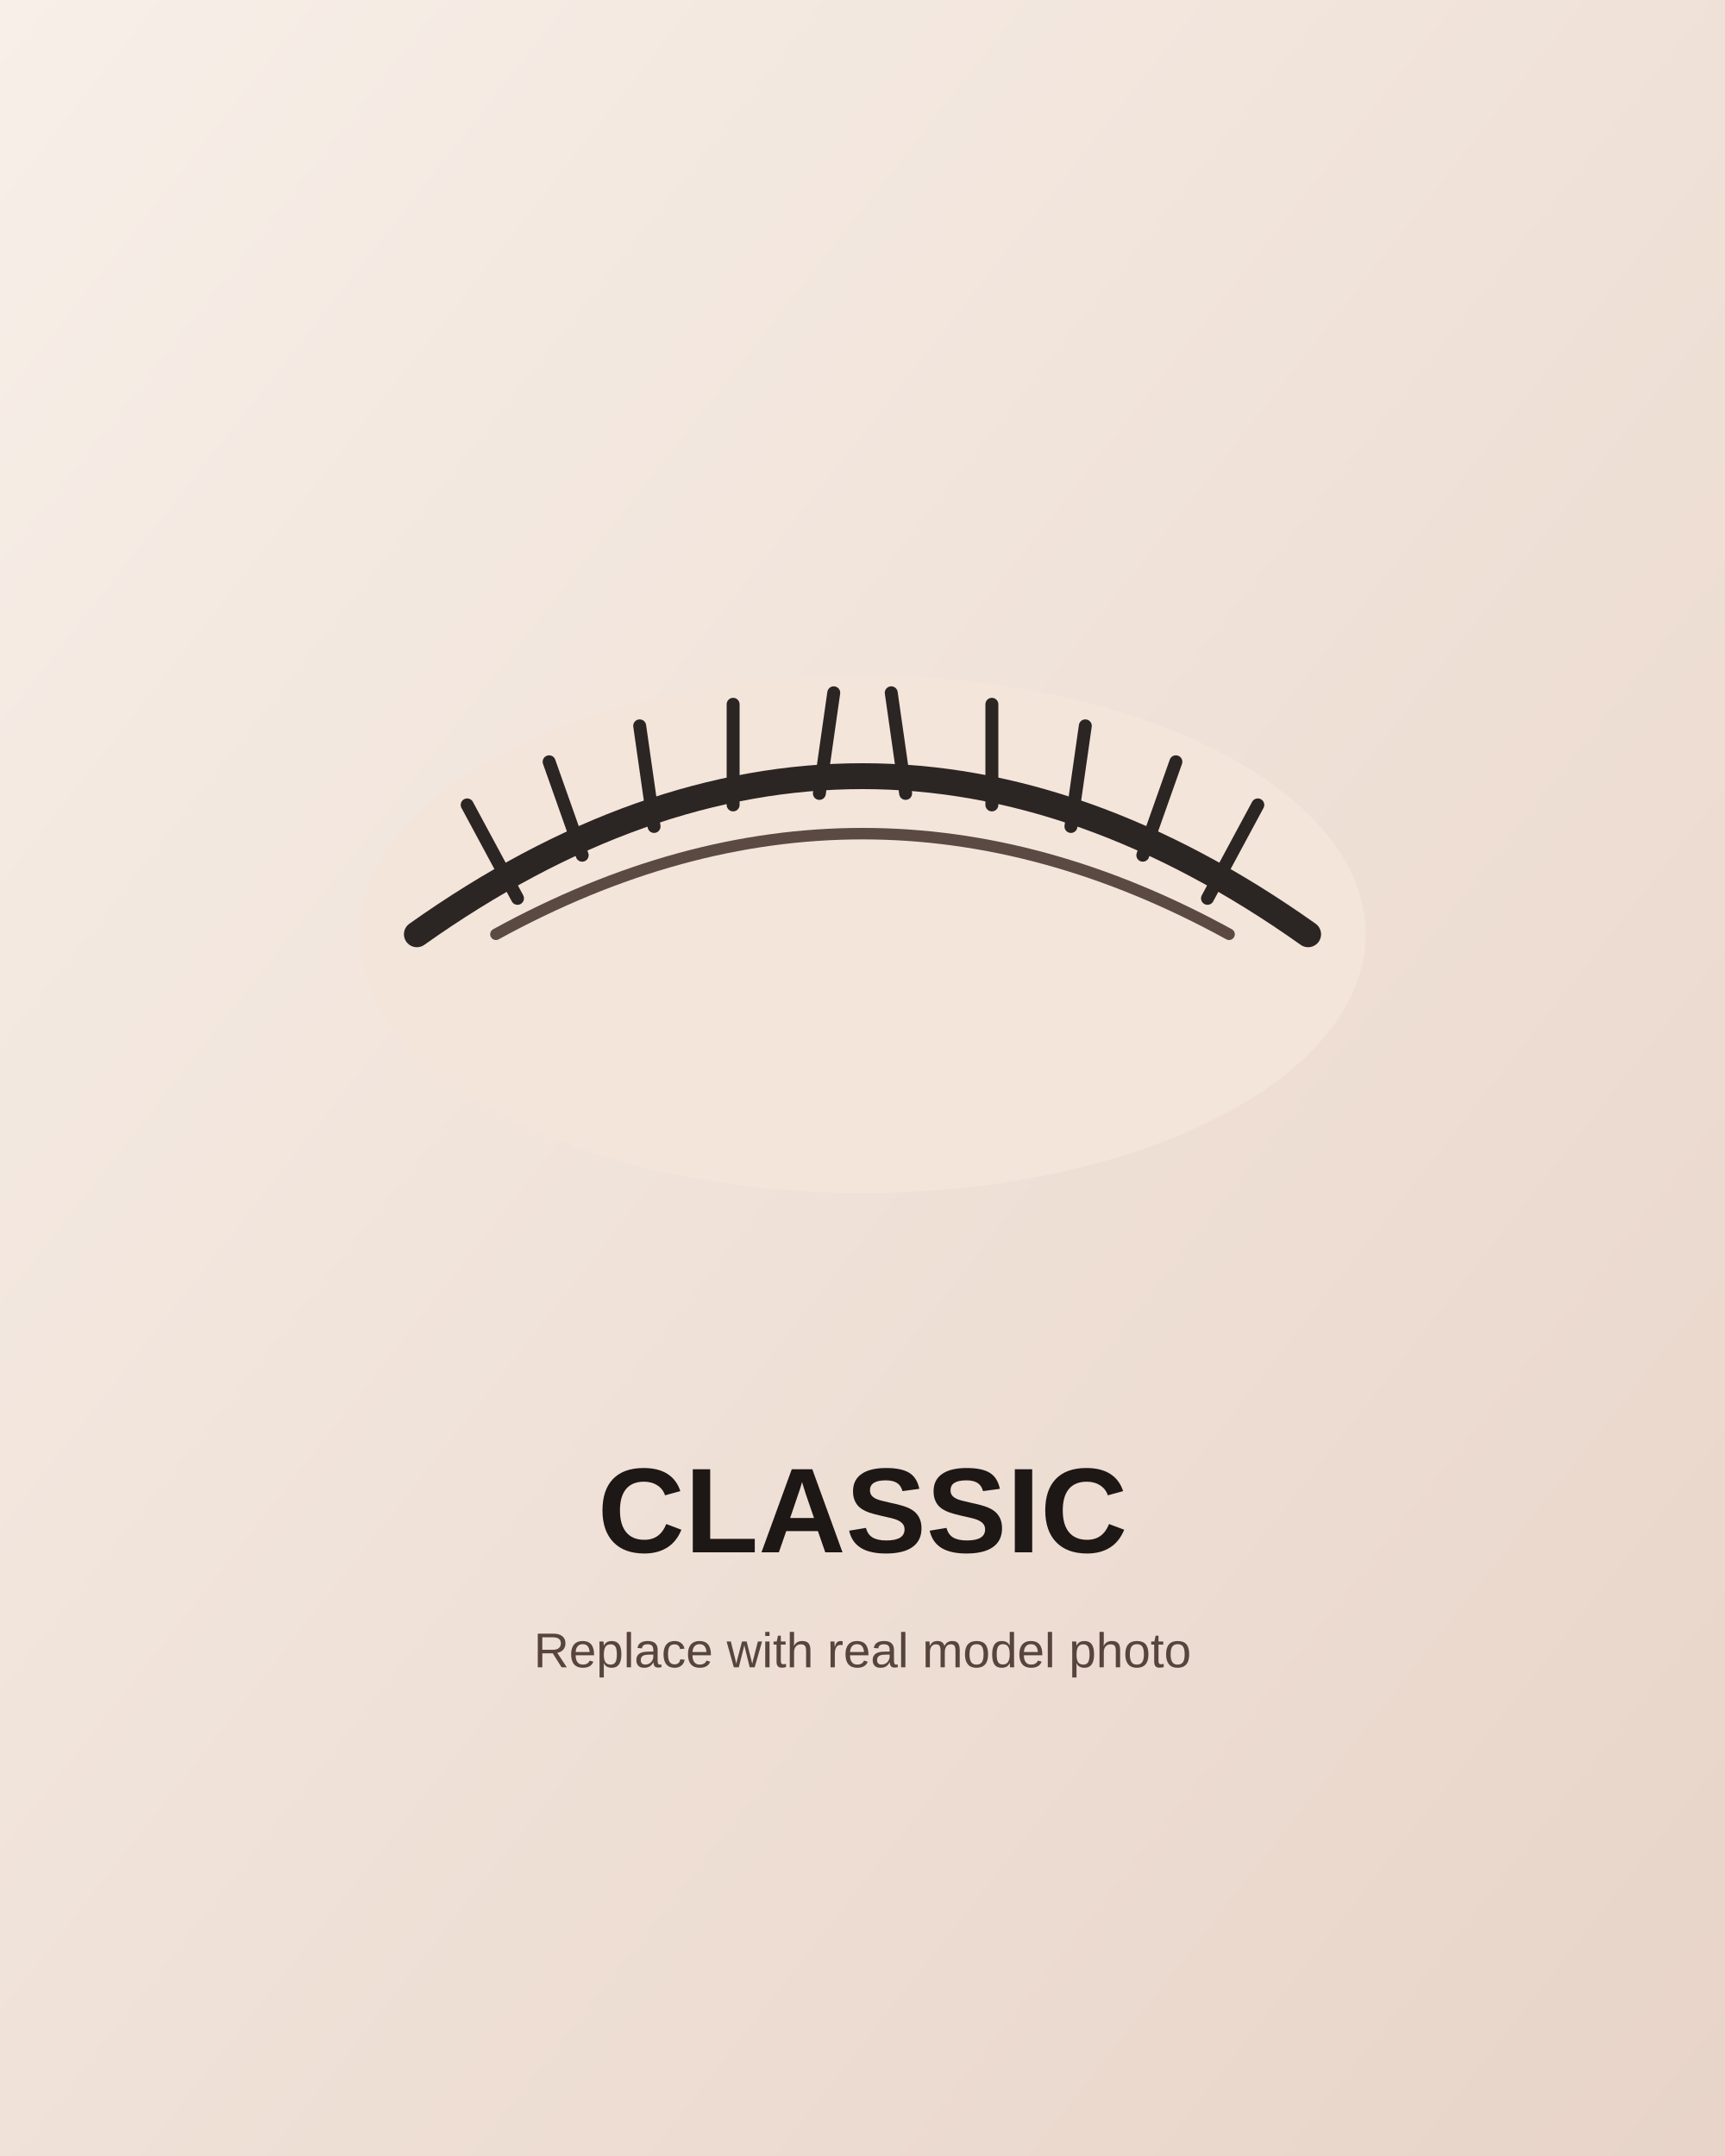
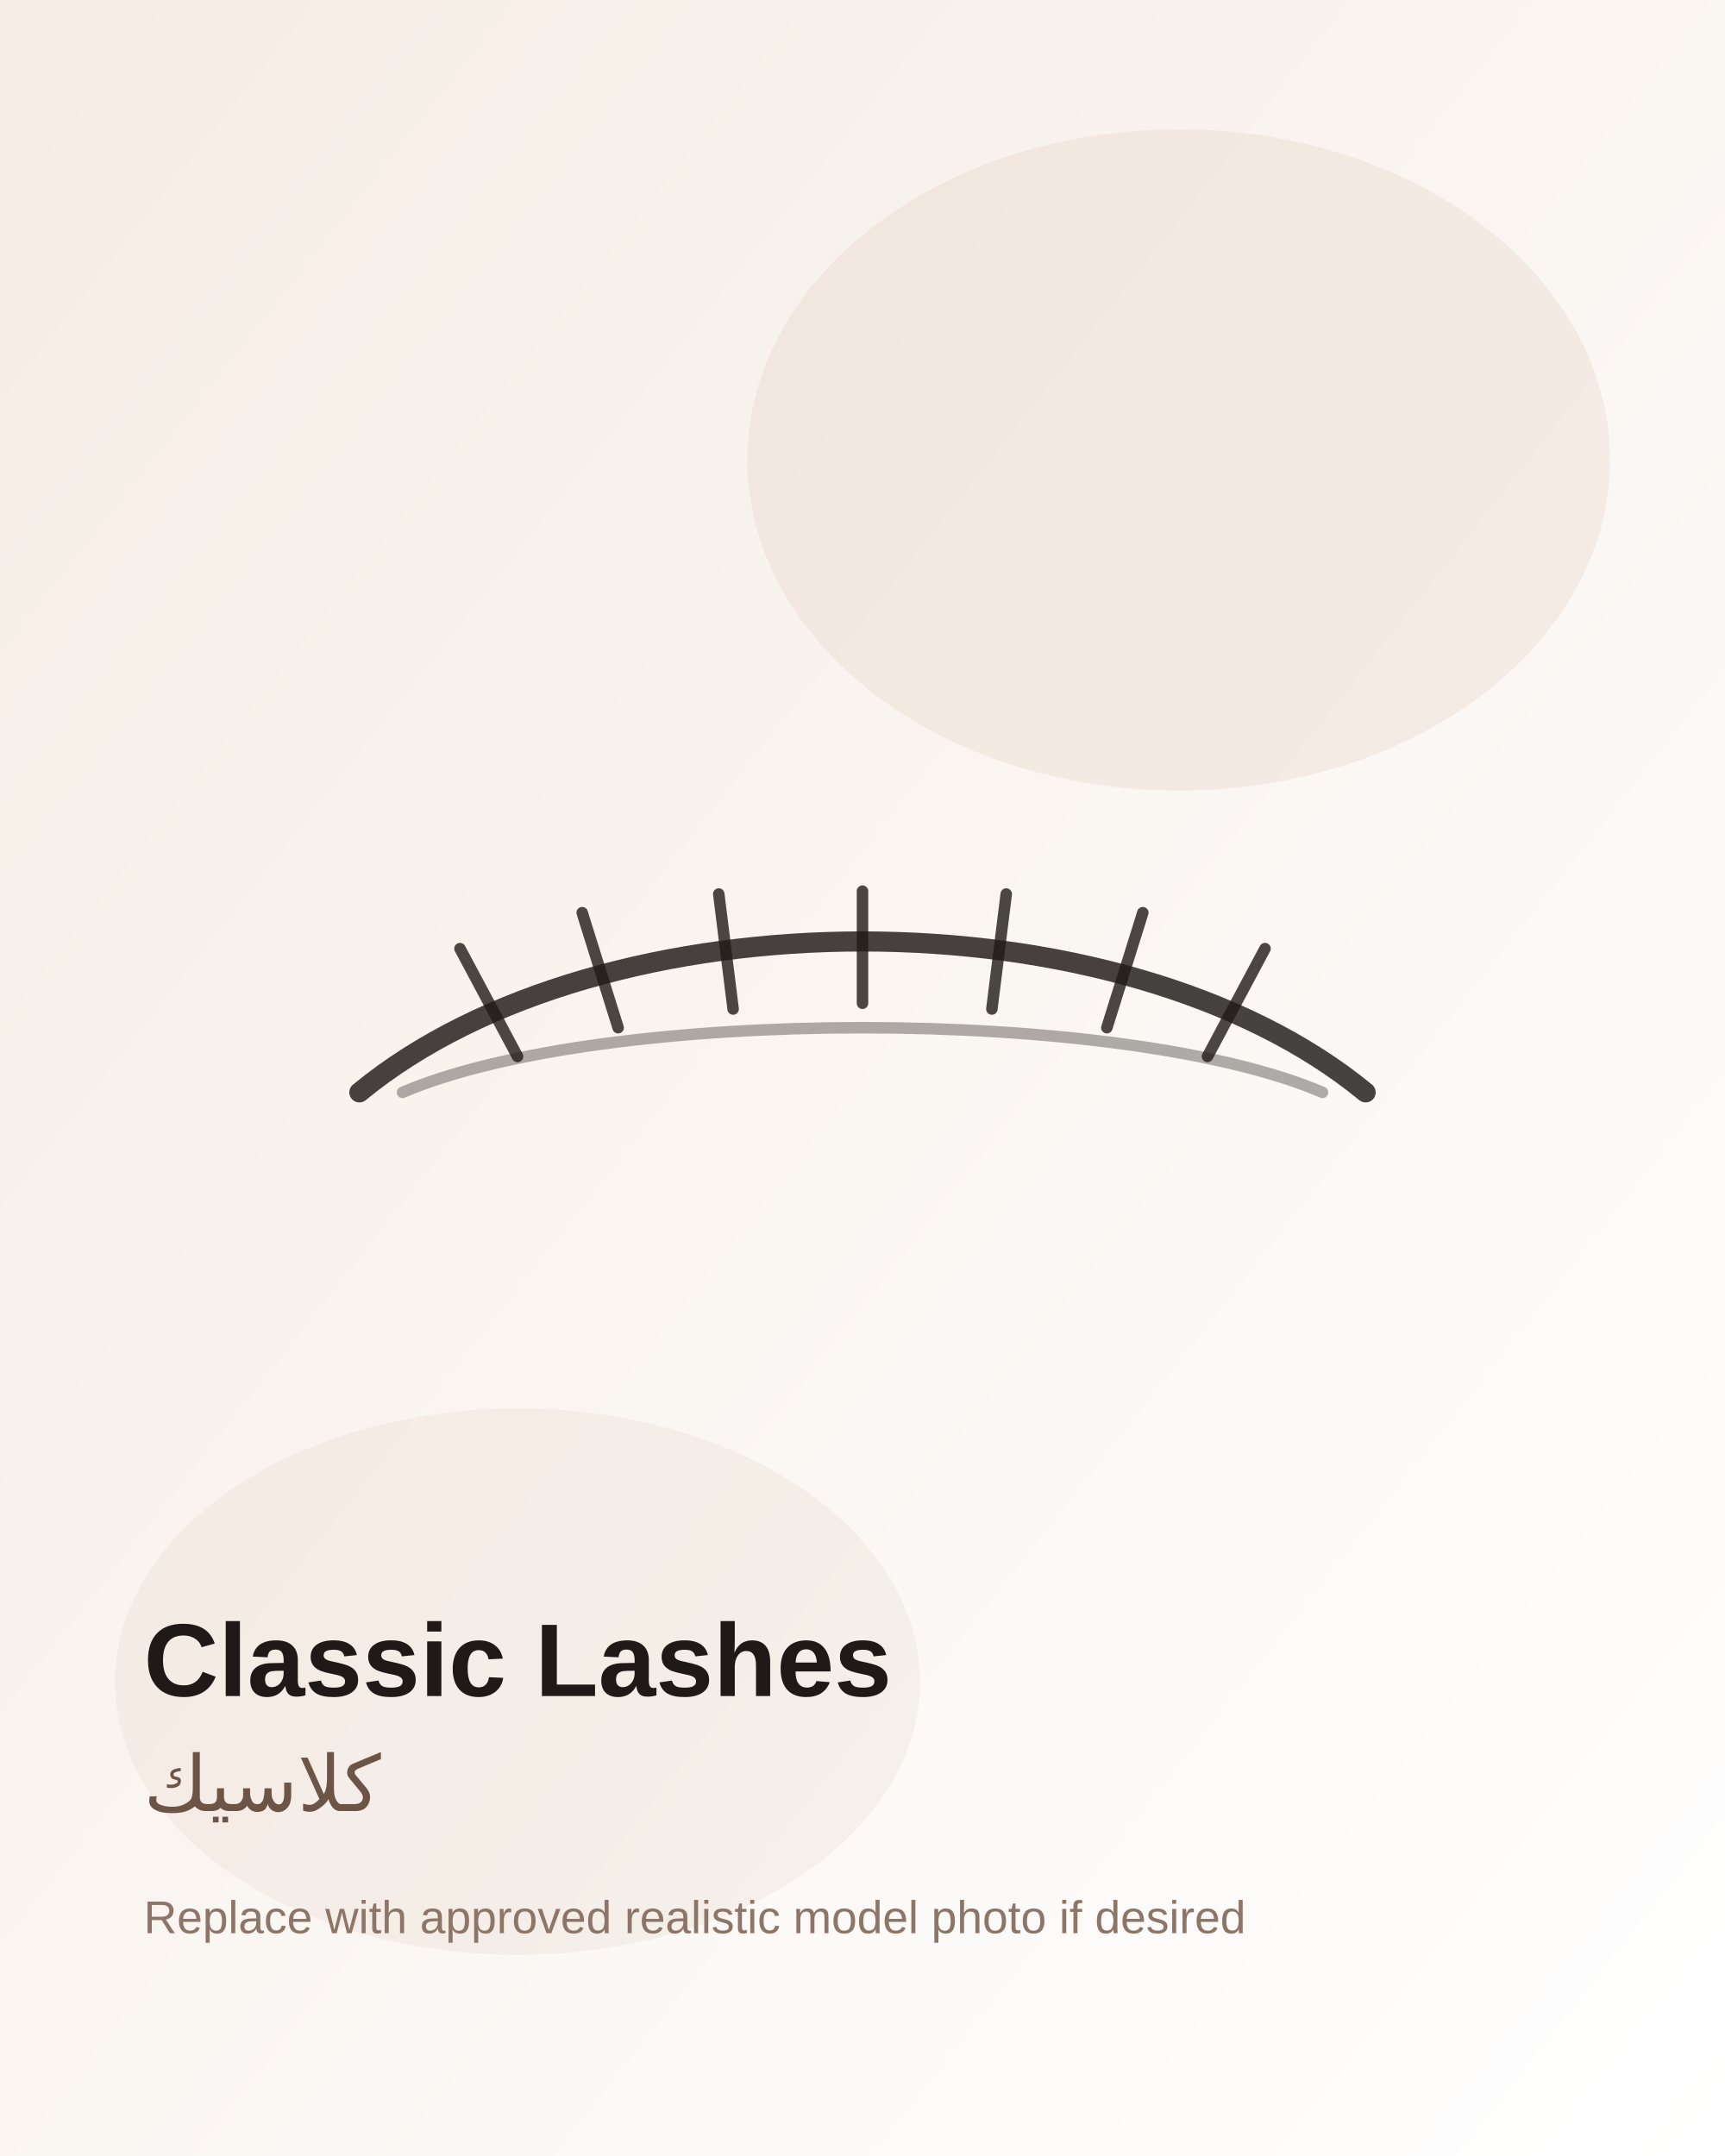
<svg xmlns="http://www.w3.org/2000/svg" width="1200" height="1500" viewBox="0 0 1200 1500">
  <defs>
-     <linearGradient id="bg" x1="0" y1="0" x2="1" y2="1">
-       <stop offset="0%" stop-color="#f7efe8" />
-       <stop offset="100%" stop-color="#e8d4c8" />
+     <linearGradient id="g" x1="0" y1="0" x2="1" y2="1">
+       <stop offset="0%" stop-color="#f5ece4" />
+       <stop offset="100%" stop-color="#ffffff" />
    </linearGradient>
  </defs>
-   <rect width="1200" height="1500" fill="url(#bg)" />
-   <ellipse cx="600" cy="650" rx="350" ry="180" fill="#f4e5da" />
-   <path d="M290 650 Q600 430 910 650" fill="none" stroke="#2b2523" stroke-width="18" stroke-linecap="round" />
-   <path d="M345 650 Q600 510 855 650" fill="none" stroke="#5b4943" stroke-width="8" stroke-linecap="round" />
-   <g stroke="#2b2523" stroke-width="9" stroke-linecap="round">
-     <path d="M360 625 L325 560" />
-     <path d="M405 595 L382 530" />
-     <path d="M455 575 L445 505" />
-     <path d="M510 560 L510 490" />
-     <path d="M570 552 L580 482" />
-     <path d="M630 552 L620 482" />
-     <path d="M690 560 L690 490" />
-     <path d="M745 575 L755 505" />
-     <path d="M795 595 L818 530" />
-     <path d="M840 625 L875 560" />
+   <rect width="1200" height="1500" fill="url(#g)" />
+   <ellipse cx="820" cy="320" rx="300" ry="230" fill="#c9aa93" opacity="0.16" />
+   <ellipse cx="360" cy="1170" rx="280" ry="190" fill="#c9aa93" opacity="0.12" />
+   <path d="M250 760 C420 620, 780 620, 950 760" stroke="#1f1a17" stroke-width="14" fill="none" opacity="0.82" stroke-linecap="round" />
+   <path d="M280 760 C420 700, 780 700, 920 760" stroke="#1f1a17" stroke-width="8" fill="none" opacity="0.35" stroke-linecap="round" />
+   <g stroke="#1f1a17" stroke-width="8" stroke-linecap="round" opacity="0.8">
+     <path d="M360 735 L320 660" />
+     <path d="M430 715 L405 635" />
+     <path d="M510 702 L500 622" />
+     <path d="M600 698 L600 620" />
+     <path d="M690 702 L700 622" />
+     <path d="M770 715 L795 635" />
+     <path d="M840 735 L880 660" />
  </g>
-   <text x="600" y="1080" text-anchor="middle" font-size="84" font-family="Arial, Helvetica, sans-serif" font-weight="700" fill="#1d1715">CLASSIC</text>
-   <text x="600" y="1160" text-anchor="middle" font-size="34" font-family="Arial, Helvetica, sans-serif" fill="#57443d">Replace with real model photo</text>
+   <text x="100" y="1180" fill="#1f1a17" font-family="Arial, Helvetica, sans-serif" font-size="72" font-weight="700">Classic Lashes</text>
+   <text x="100" y="1260" fill="#6c5547" font-family="Arial, Helvetica, sans-serif" font-size="54">كلاسيك</text>
+   <text x="100" y="1345" fill="#8d7668" font-family="Arial, Helvetica, sans-serif" font-size="32">Replace with approved realistic model photo if desired</text>
</svg>
